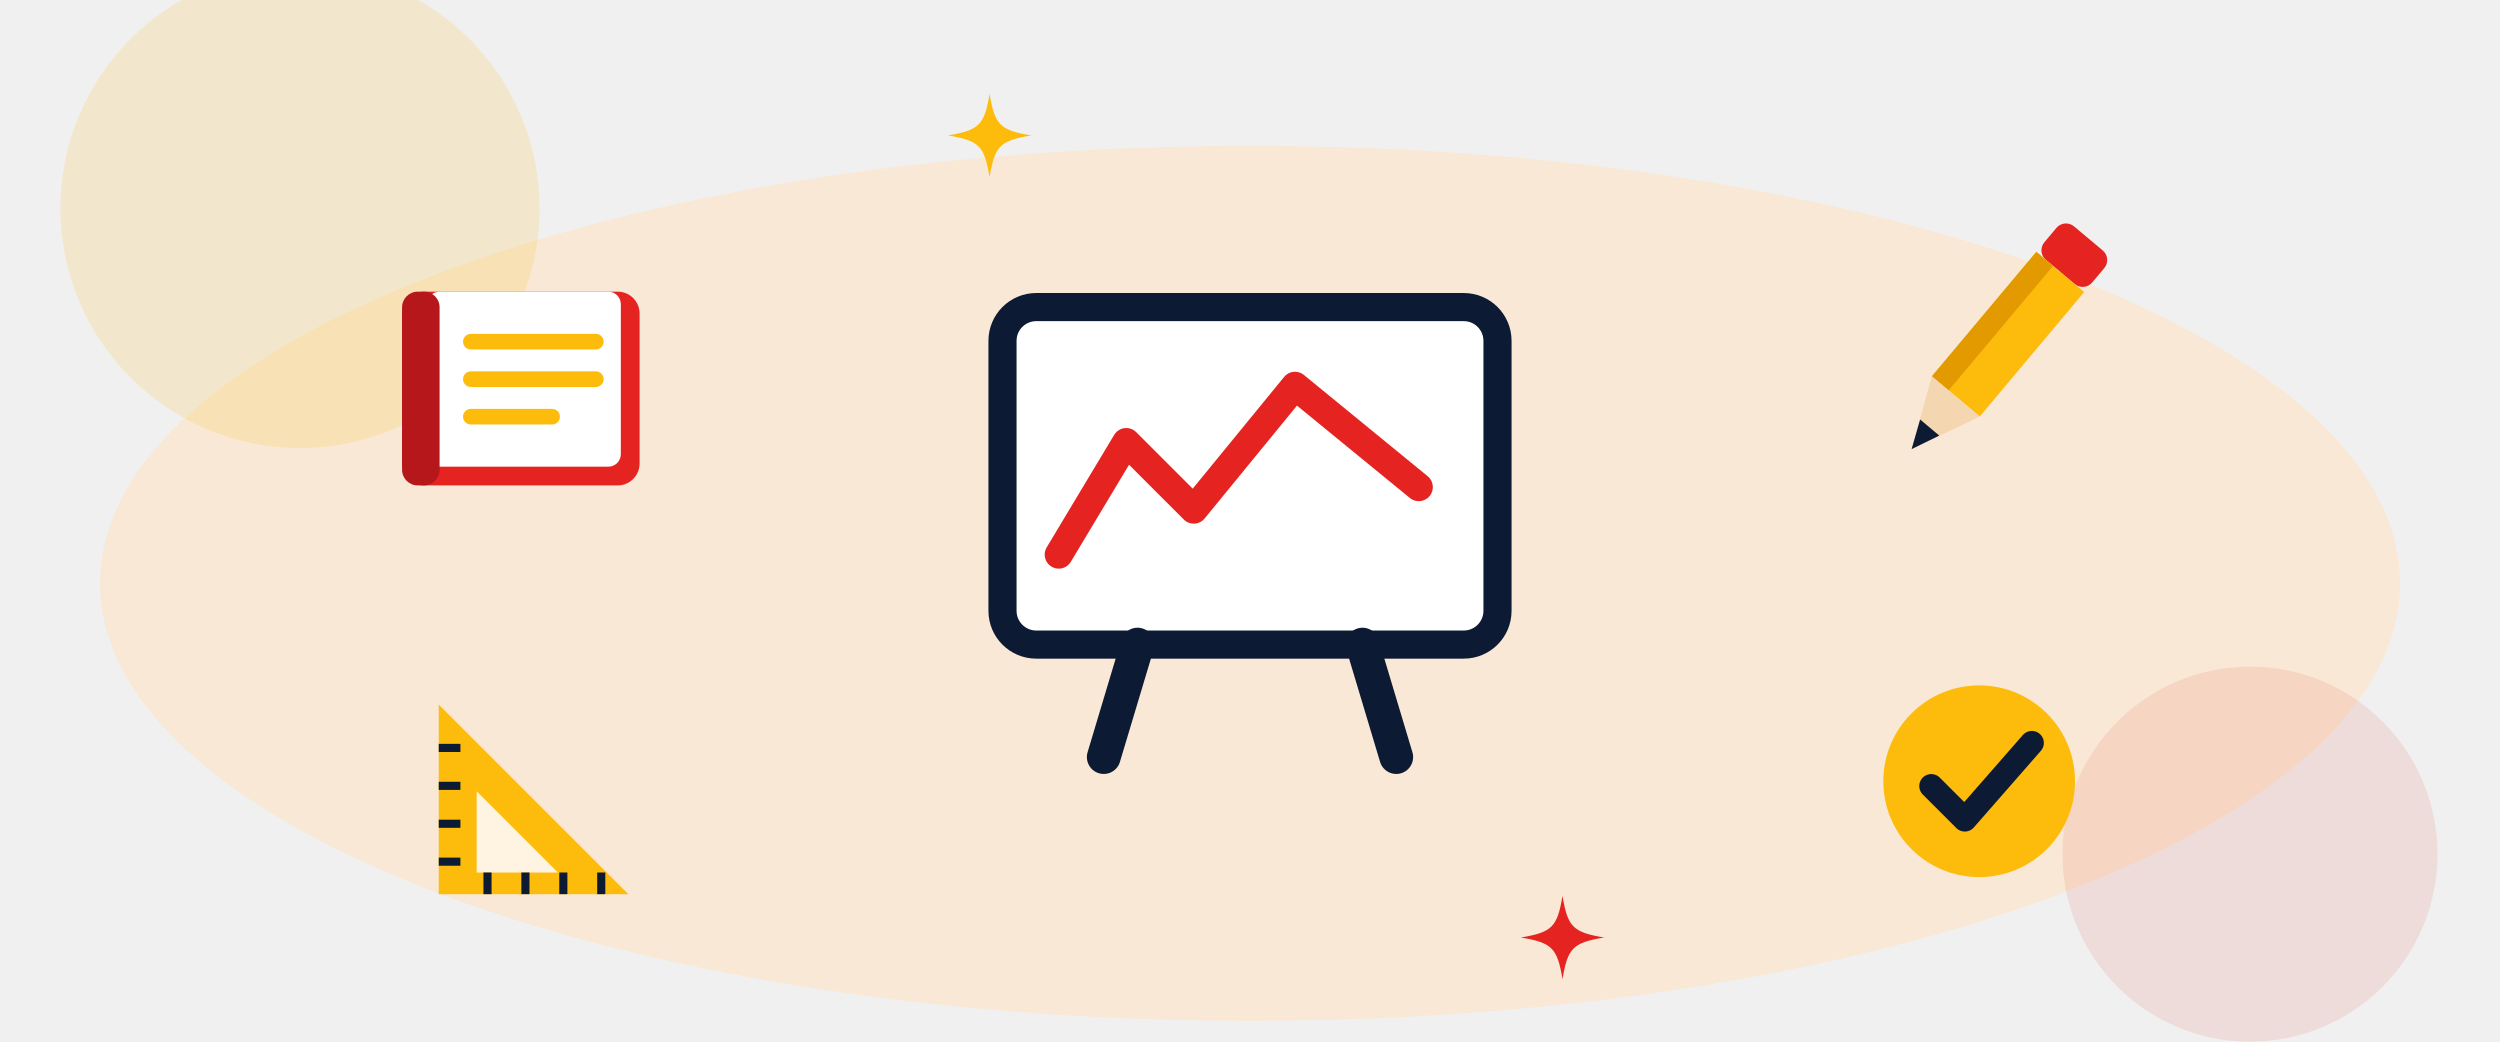
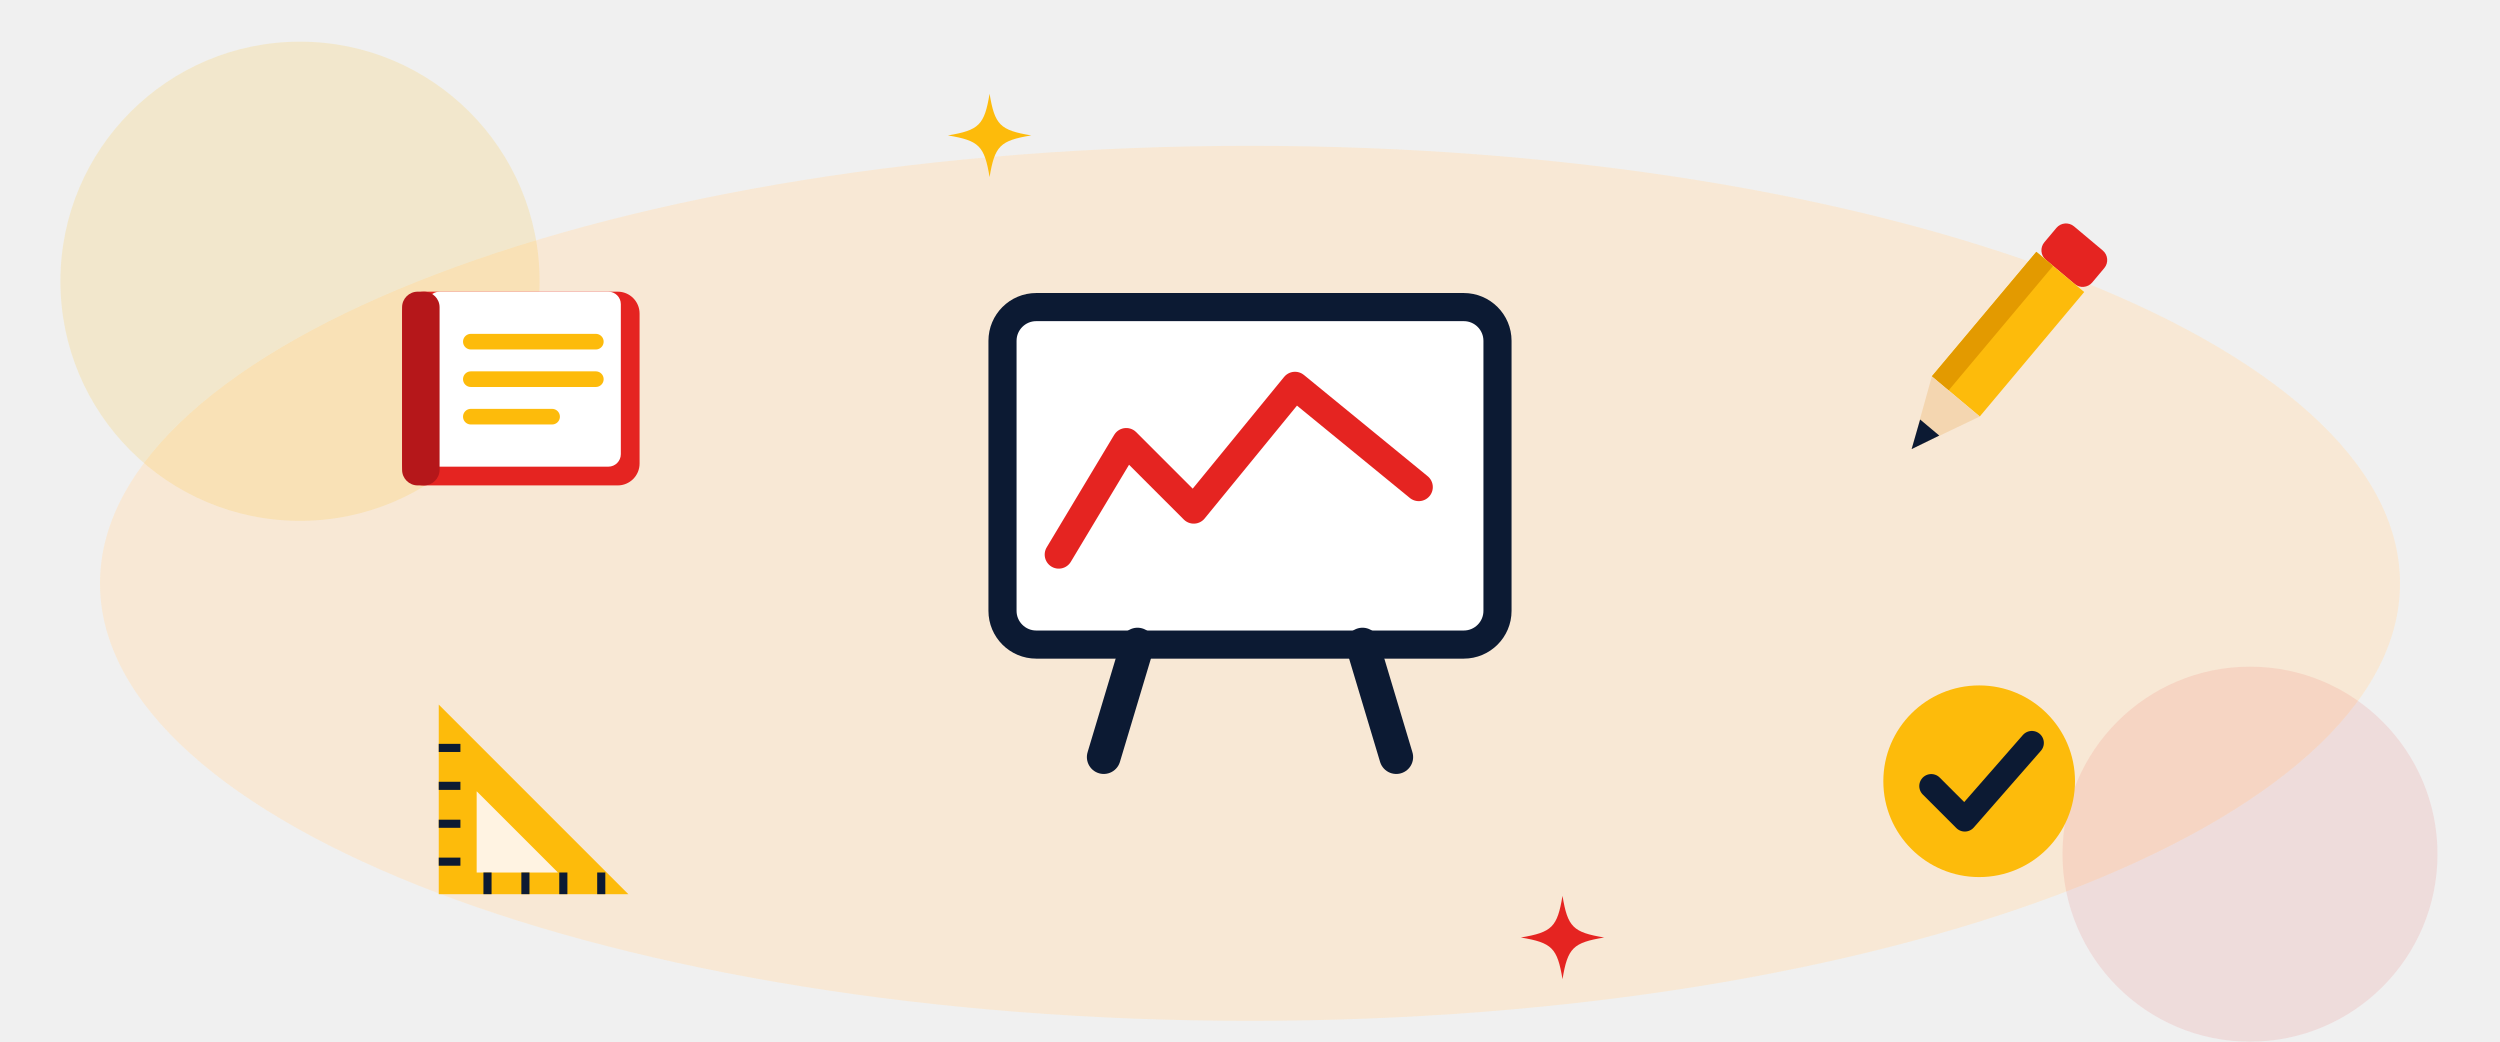
<svg xmlns="http://www.w3.org/2000/svg" viewBox="0 0 480 200" width="480" height="200" role="img" aria-hidden="true">
  <ellipse cx="240.0" cy="112" rx="220.8" ry="84.0" fill="#FBE6CC" opacity=".75" />
-   <circle cx="57.6" cy="40.0" r="46" fill="#FDBB0B" opacity=".16" />
+   <circle cx="57.6" cy="54.0" r="46" fill="#FDBB0B" opacity=".16" />
  <circle cx="432.0" cy="164.0" r="36" fill="#E52421" opacity=".10" />
  <g transform="translate(186,46)">
    <g>
      <animateTransform attributeName="transform" type="translate" values="0 0;0 -6;0 0" dur="5s" begin="0s" repeatCount="indefinite" calcMode="spline" keyTimes="0;.5;1" keySplines=".45 0 .55 1;.45 0 .55 1" />
      <g transform="scale(1.08)">
        <rect x="6" y="12" width="88" height="60" rx="6" fill="#FFFFFF" stroke="#0C1A33" stroke-width="5" />
        <path d="M16 56 L28 36 L40 48 L58 26 L80 44" fill="none" stroke="#E52421" stroke-width="5" stroke-linecap="round" stroke-linejoin="round" />
        <path d="M30 72 L24 92 M70 72 L76 92" stroke="#0C1A33" stroke-width="6" stroke-linecap="round" />
      </g>
    </g>
  </g>
  <g transform="translate(70,44)">
    <g>
      <animateTransform attributeName="transform" type="translate" values="0 0;0 -7;0 0" dur="4.2s" begin="0.5s" repeatCount="indefinite" calcMode="spline" keyTimes="0;.5;1" keySplines=".45 0 .55 1;.45 0 .55 1" />
      <g transform="scale(0.6)">
        <rect x="12" y="20" width="76" height="62" rx="7" fill="#E52421" />
        <rect x="20" y="20" width="62" height="56" rx="4" fill="#FFFFFF" />
        <rect x="12" y="20" width="12" height="62" rx="5" fill="#B5171A" />
        <path d="M34 36 h40 M34 48 h40 M34 60 h26" stroke="#FDBB0B" stroke-width="5" stroke-linecap="round" />
      </g>
    </g>
  </g>
  <g transform="translate(354,36)">
    <g>
      <animateTransform attributeName="transform" type="translate" values="0 0;0 -7;0 0" dur="4.6s" begin="1s" repeatCount="indefinite" calcMode="spline" keyTimes="0;.5;1" keySplines=".45 0 .55 1;.45 0 .55 1" />
      <g transform="scale(0.6)">
        <g transform="rotate(40 50 50)">
          <rect x="40" y="6" width="20" height="14" rx="4" fill="#E52421" />
          <rect x="40" y="20" width="20" height="52" fill="#FDBB0B" />
          <rect x="40" y="20" width="7" height="52" fill="#E39A00" />
          <path d="M40 72 L60 72 L50 94z" fill="#F4D6B0" />
          <path d="M46 85 L54 85 L50 94z" fill="#0C1A33" />
        </g>
      </g>
    </g>
  </g>
  <g transform="translate(78,128)">
    <g>
      <animateTransform attributeName="transform" type="translate" values="0 0;0 -5;0 0" dur="4.4s" begin="1.4s" repeatCount="indefinite" calcMode="spline" keyTimes="0;.5;1" keySplines=".45 0 .55 1;.45 0 .55 1" />
      <g transform="scale(0.52)">
        <path d="M12 84 L12 14 L82 84Z" fill="#FDBB0B" />
        <path d="M26 76 L26 46 L56 76Z" fill="#FFF3E2" />
        <path d="M12 30 h8 M12 44 h8 M12 58 h8 M12 72 h8 M30 84 v-8 M44 84 v-8 M58 84 v-8 M72 84 v-8" stroke="#0C1A33" stroke-width="3" />
      </g>
    </g>
  </g>
  <g transform="translate(357,127)">
    <g>
      <animateTransform attributeName="transform" type="translate" values="0 0;0 -7;0 0" dur="3.6s" begin="0.3s" repeatCount="indefinite" calcMode="spline" keyTimes="0;.5;1" keySplines=".45 0 .55 1;.45 0 .55 1" />
      <g transform="scale(0.46)">
        <circle cx="50" cy="50" r="40" fill="#FDBB0B" />
        <path d="M30 52 l14 14 28 -32" fill="none" stroke="#0C1A33" stroke-width="10" stroke-linecap="round" stroke-linejoin="round" />
      </g>
    </g>
  </g>
  <g transform="translate(190,26)">
    <g>
      <animateTransform attributeName="transform" type="scale" values=".3;1;.3" dur="3s" begin="0s" repeatCount="indefinite" />
      <path d="M0 -8 C1 -2 2 -1 8 0 C2 1 1 2 0 8 C-1 2 -2 1 -8 0 C-2 -1 -1 -2 0 -8z" fill="#FDBB0B" />
    </g>
  </g>
  <g transform="translate(300,180)">
    <g>
      <animateTransform attributeName="transform" type="scale" values=".3;1;.3" dur="2.8s" begin="-1s" repeatCount="indefinite" />
      <path d="M0 -8 C1 -2 2 -1 8 0 C2 1 1 2 0 8 C-1 2 -2 1 -8 0 C-2 -1 -1 -2 0 -8z" fill="#E52421" />
    </g>
  </g>
</svg>
